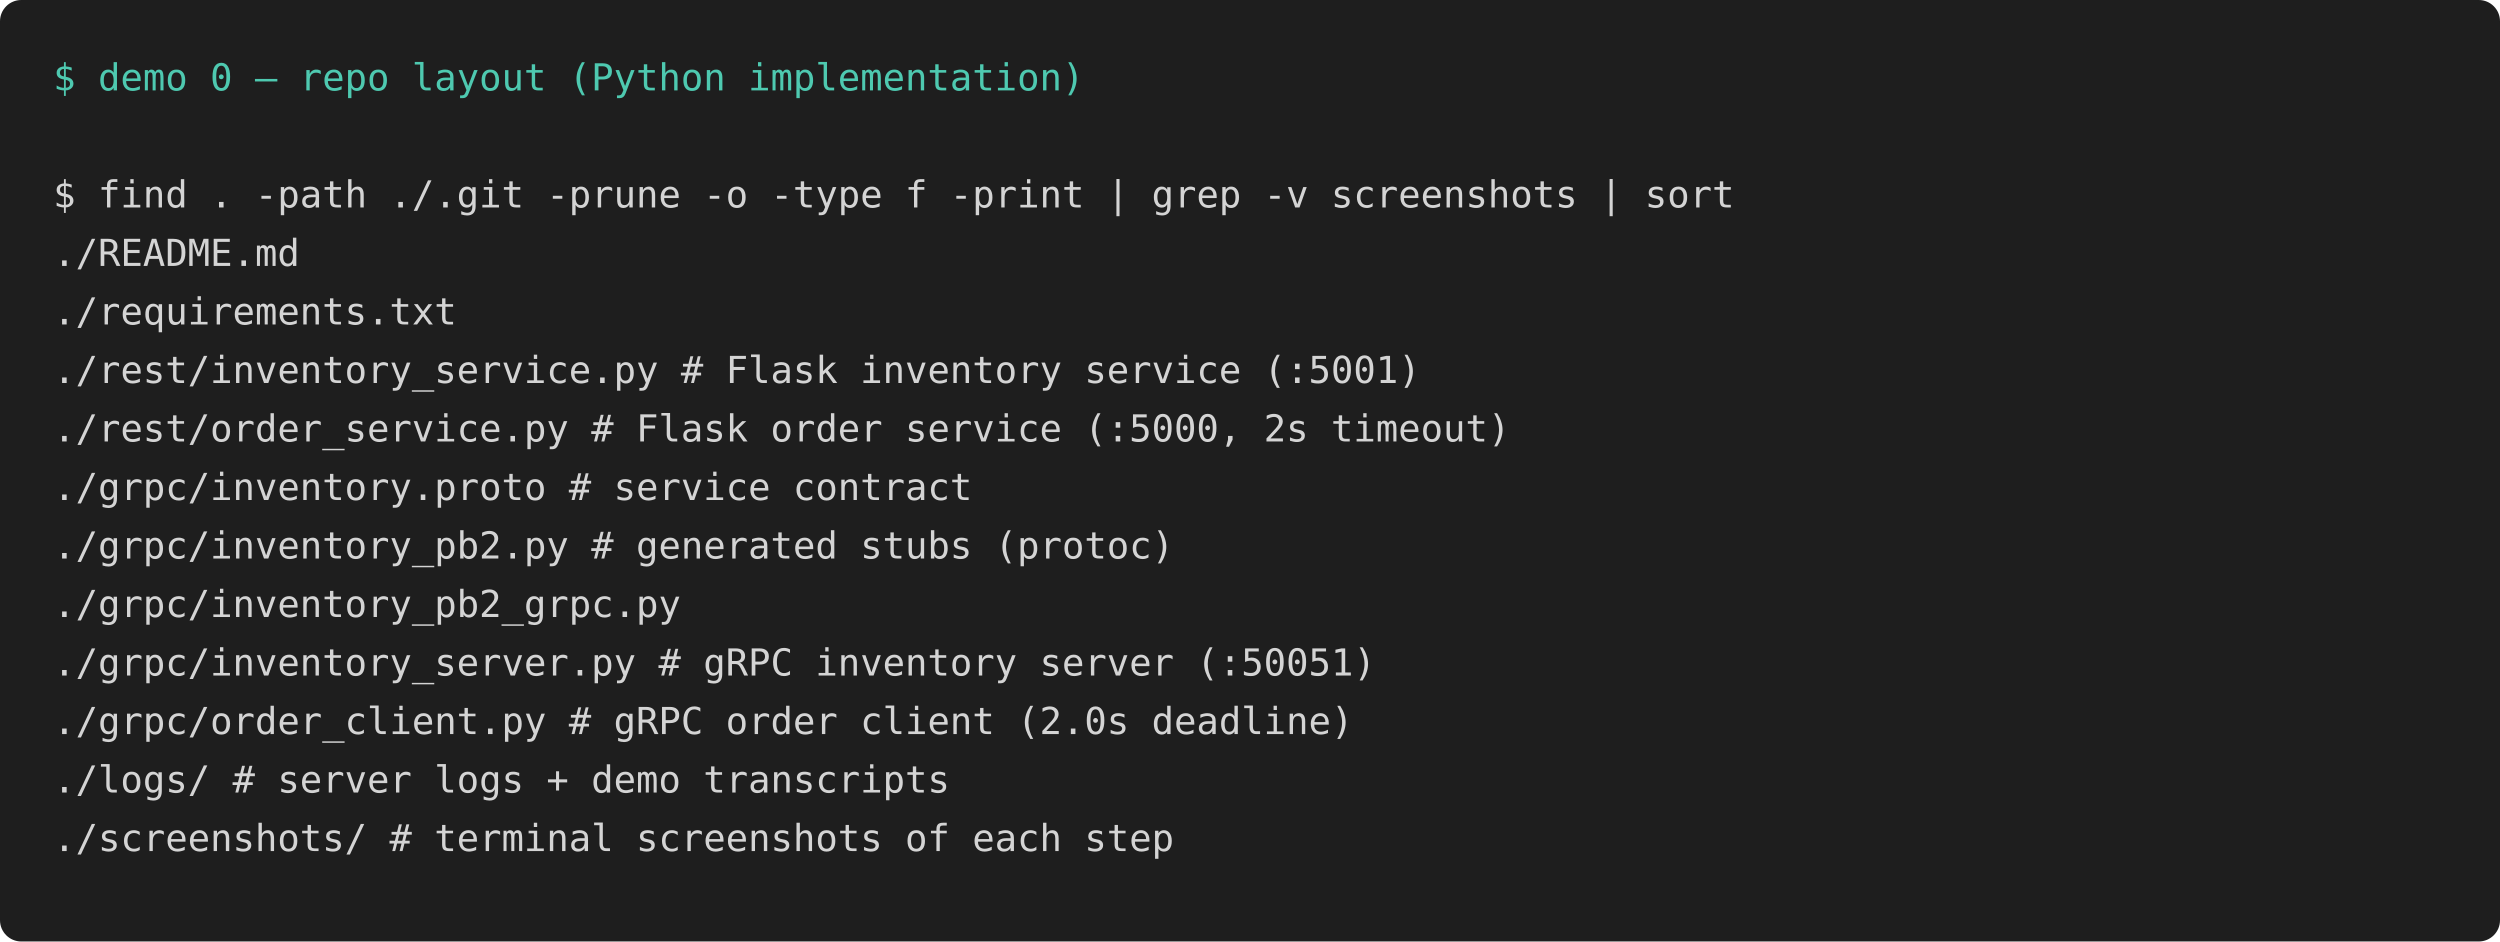
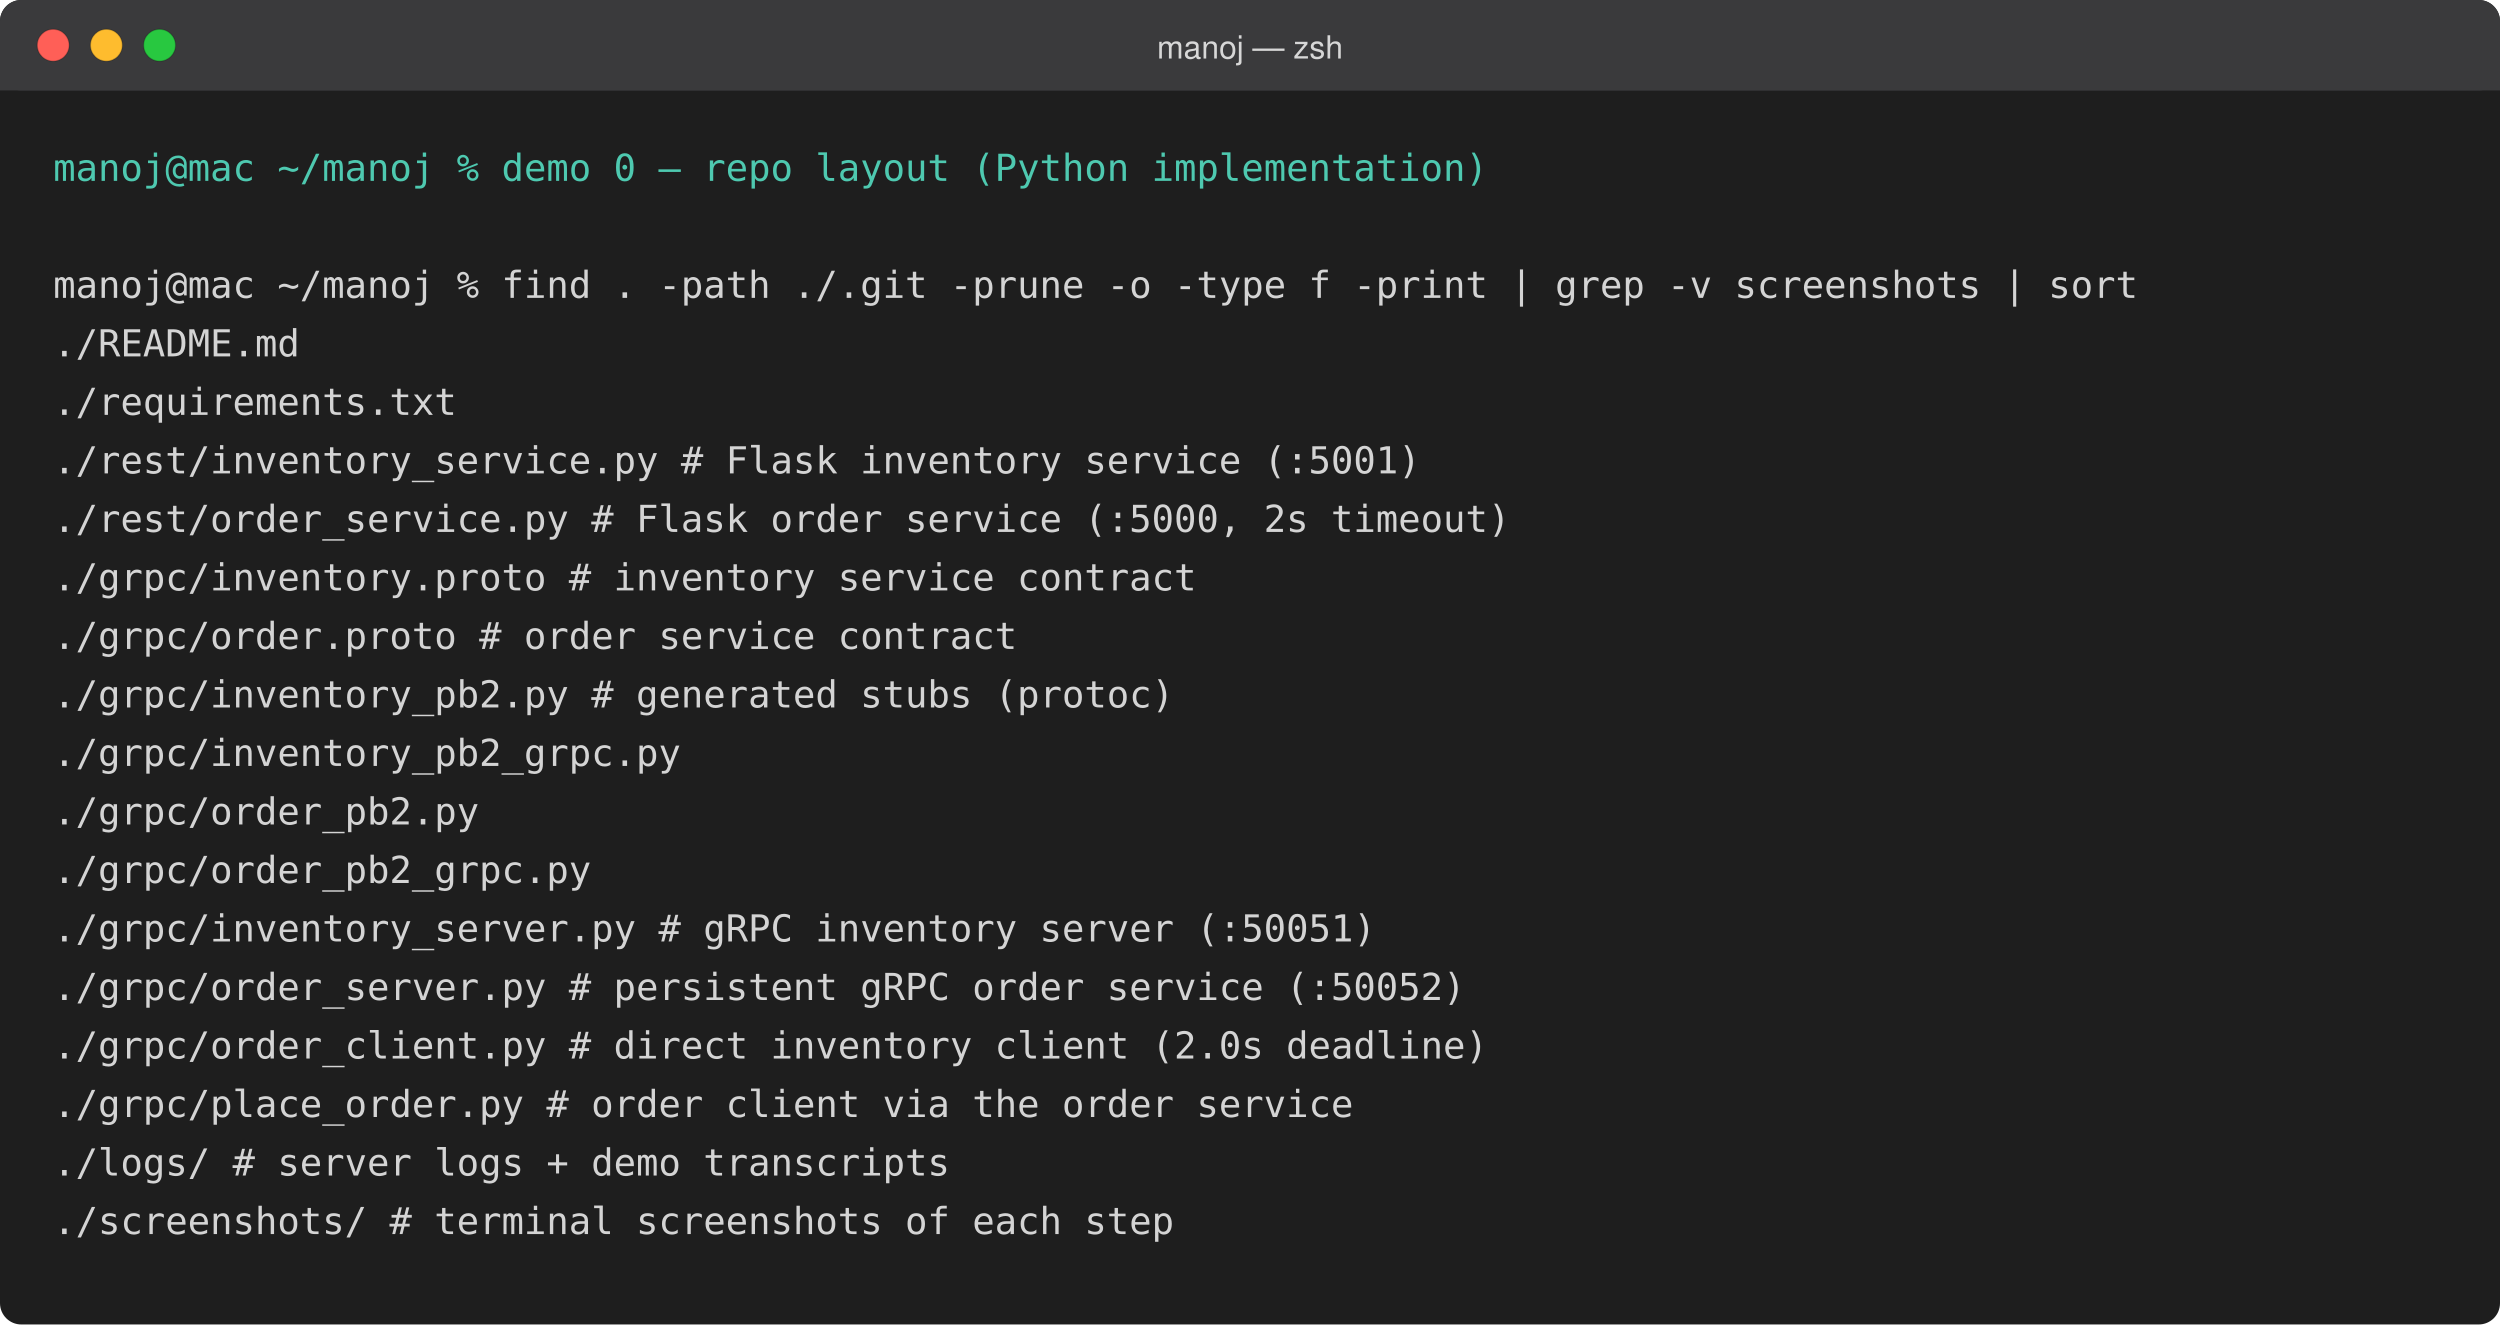
- <svg xmlns="http://www.w3.org/2000/svg" width="940" height="354" viewBox="0 0 940 354">
-   <rect width="940" height="354" rx="8" fill="#1e1e1e" />
-   <text x="20" y="34" font-family="DejaVu Sans Mono, Menlo, Consolas, monospace" font-size="14" fill="#4ec9b0">$ demo 0 — repo layout (Python implementation)</text>
-   <text x="20" y="56" font-family="DejaVu Sans Mono, Menlo, Consolas, monospace" font-size="14" fill="#d4d4d4"> </text>
-   <text x="20" y="78" font-family="DejaVu Sans Mono, Menlo, Consolas, monospace" font-size="14" fill="#d4d4d4">$ find . -path ./.git -prune -o -type f -print | grep -v screenshots | sort</text>
-   <text x="20" y="100" font-family="DejaVu Sans Mono, Menlo, Consolas, monospace" font-size="14" fill="#d4d4d4">./README.md</text>
-   <text x="20" y="122" font-family="DejaVu Sans Mono, Menlo, Consolas, monospace" font-size="14" fill="#d4d4d4">./requirements.txt</text>
-   <text x="20" y="144" font-family="DejaVu Sans Mono, Menlo, Consolas, monospace" font-size="14" fill="#d4d4d4">./rest/inventory_service.py      # Flask inventory service (:5001)</text>
-   <text x="20" y="166" font-family="DejaVu Sans Mono, Menlo, Consolas, monospace" font-size="14" fill="#d4d4d4">./rest/order_service.py          # Flask order service (:5000, 2s timeout)</text>
-   <text x="20" y="188" font-family="DejaVu Sans Mono, Menlo, Consolas, monospace" font-size="14" fill="#d4d4d4">./grpc/inventory.proto           # service contract</text>
-   <text x="20" y="210" font-family="DejaVu Sans Mono, Menlo, Consolas, monospace" font-size="14" fill="#d4d4d4">./grpc/inventory_pb2.py          # generated stubs (protoc)</text>
-   <text x="20" y="232" font-family="DejaVu Sans Mono, Menlo, Consolas, monospace" font-size="14" fill="#d4d4d4">./grpc/inventory_pb2_grpc.py</text>
-   <text x="20" y="254" font-family="DejaVu Sans Mono, Menlo, Consolas, monospace" font-size="14" fill="#d4d4d4">./grpc/inventory_server.py       # gRPC inventory server (:50051)</text>
-   <text x="20" y="276" font-family="DejaVu Sans Mono, Menlo, Consolas, monospace" font-size="14" fill="#d4d4d4">./grpc/order_client.py           # gRPC order client (2.0s deadline)</text>
-   <text x="20" y="298" font-family="DejaVu Sans Mono, Menlo, Consolas, monospace" font-size="14" fill="#d4d4d4">./logs/                          # server logs + demo transcripts</text>
-   <text x="20" y="320" font-family="DejaVu Sans Mono, Menlo, Consolas, monospace" font-size="14" fill="#d4d4d4">./screenshots/                   # terminal screenshots of each step</text>
+ <svg xmlns="http://www.w3.org/2000/svg" width="940" height="498" viewBox="0 0 940 498">
+   <rect width="940" height="498" rx="8" fill="#1e1e1e" />
+   <rect x="0" y="0" width="940" height="34" rx="8" fill="#3a3a3c" />
+   <rect x="0" y="20" width="940" height="14" fill="#3a3a3c" />
+   <circle cx="20" cy="17" r="6" fill="#ff5f57" stroke="rgba(0,0,0,0.2)" stroke-width="0.5" />
+   <circle cx="40" cy="17" r="6" fill="#febc2e" stroke="rgba(0,0,0,0.2)" stroke-width="0.5" />
+   <circle cx="60" cy="17" r="6" fill="#28c840" stroke="rgba(0,0,0,0.2)" stroke-width="0.5" />
+   <text x="470" y="22" text-anchor="middle" font-family="-apple-system, Helvetica Neue, Helvetica, Arial, sans-serif" font-size="12" fill="#d7d7d7">manoj — zsh</text>
+   <text x="20" y="68" font-family="DejaVu Sans Mono, Menlo, Consolas, monospace" font-size="14" fill="#4ec9b0">manoj@mac ~/manoj % demo 0 — repo layout (Python implementation)</text>
+   <text x="20" y="90" font-family="DejaVu Sans Mono, Menlo, Consolas, monospace" font-size="14" fill="#d4d4d4"> </text>
+   <text x="20" y="112" font-family="DejaVu Sans Mono, Menlo, Consolas, monospace" font-size="14" fill="#d4d4d4">manoj@mac ~/manoj % find . -path ./.git -prune -o -type f -print | grep -v screenshots | sort</text>
+   <text x="20" y="134" font-family="DejaVu Sans Mono, Menlo, Consolas, monospace" font-size="14" fill="#d4d4d4">./README.md</text>
+   <text x="20" y="156" font-family="DejaVu Sans Mono, Menlo, Consolas, monospace" font-size="14" fill="#d4d4d4">./requirements.txt</text>
+   <text x="20" y="178" font-family="DejaVu Sans Mono, Menlo, Consolas, monospace" font-size="14" fill="#d4d4d4">./rest/inventory_service.py      # Flask inventory service (:5001)</text>
+   <text x="20" y="200" font-family="DejaVu Sans Mono, Menlo, Consolas, monospace" font-size="14" fill="#d4d4d4">./rest/order_service.py          # Flask order service (:5000, 2s timeout)</text>
+   <text x="20" y="222" font-family="DejaVu Sans Mono, Menlo, Consolas, monospace" font-size="14" fill="#d4d4d4">./grpc/inventory.proto           # inventory service contract</text>
+   <text x="20" y="244" font-family="DejaVu Sans Mono, Menlo, Consolas, monospace" font-size="14" fill="#d4d4d4">./grpc/order.proto               # order service contract</text>
+   <text x="20" y="266" font-family="DejaVu Sans Mono, Menlo, Consolas, monospace" font-size="14" fill="#d4d4d4">./grpc/inventory_pb2.py          # generated stubs (protoc)</text>
+   <text x="20" y="288" font-family="DejaVu Sans Mono, Menlo, Consolas, monospace" font-size="14" fill="#d4d4d4">./grpc/inventory_pb2_grpc.py</text>
+   <text x="20" y="310" font-family="DejaVu Sans Mono, Menlo, Consolas, monospace" font-size="14" fill="#d4d4d4">./grpc/order_pb2.py</text>
+   <text x="20" y="332" font-family="DejaVu Sans Mono, Menlo, Consolas, monospace" font-size="14" fill="#d4d4d4">./grpc/order_pb2_grpc.py</text>
+   <text x="20" y="354" font-family="DejaVu Sans Mono, Menlo, Consolas, monospace" font-size="14" fill="#d4d4d4">./grpc/inventory_server.py       # gRPC inventory server (:50051)</text>
+   <text x="20" y="376" font-family="DejaVu Sans Mono, Menlo, Consolas, monospace" font-size="14" fill="#d4d4d4">./grpc/order_server.py           # persistent gRPC order service (:50052)</text>
+   <text x="20" y="398" font-family="DejaVu Sans Mono, Menlo, Consolas, monospace" font-size="14" fill="#d4d4d4">./grpc/order_client.py           # direct inventory client (2.0s deadline)</text>
+   <text x="20" y="420" font-family="DejaVu Sans Mono, Menlo, Consolas, monospace" font-size="14" fill="#d4d4d4">./grpc/place_order.py            # order client via the order service</text>
+   <text x="20" y="442" font-family="DejaVu Sans Mono, Menlo, Consolas, monospace" font-size="14" fill="#d4d4d4">./logs/                          # server logs + demo transcripts</text>
+   <text x="20" y="464" font-family="DejaVu Sans Mono, Menlo, Consolas, monospace" font-size="14" fill="#d4d4d4">./screenshots/                   # terminal screenshots of each step</text>
</svg>
